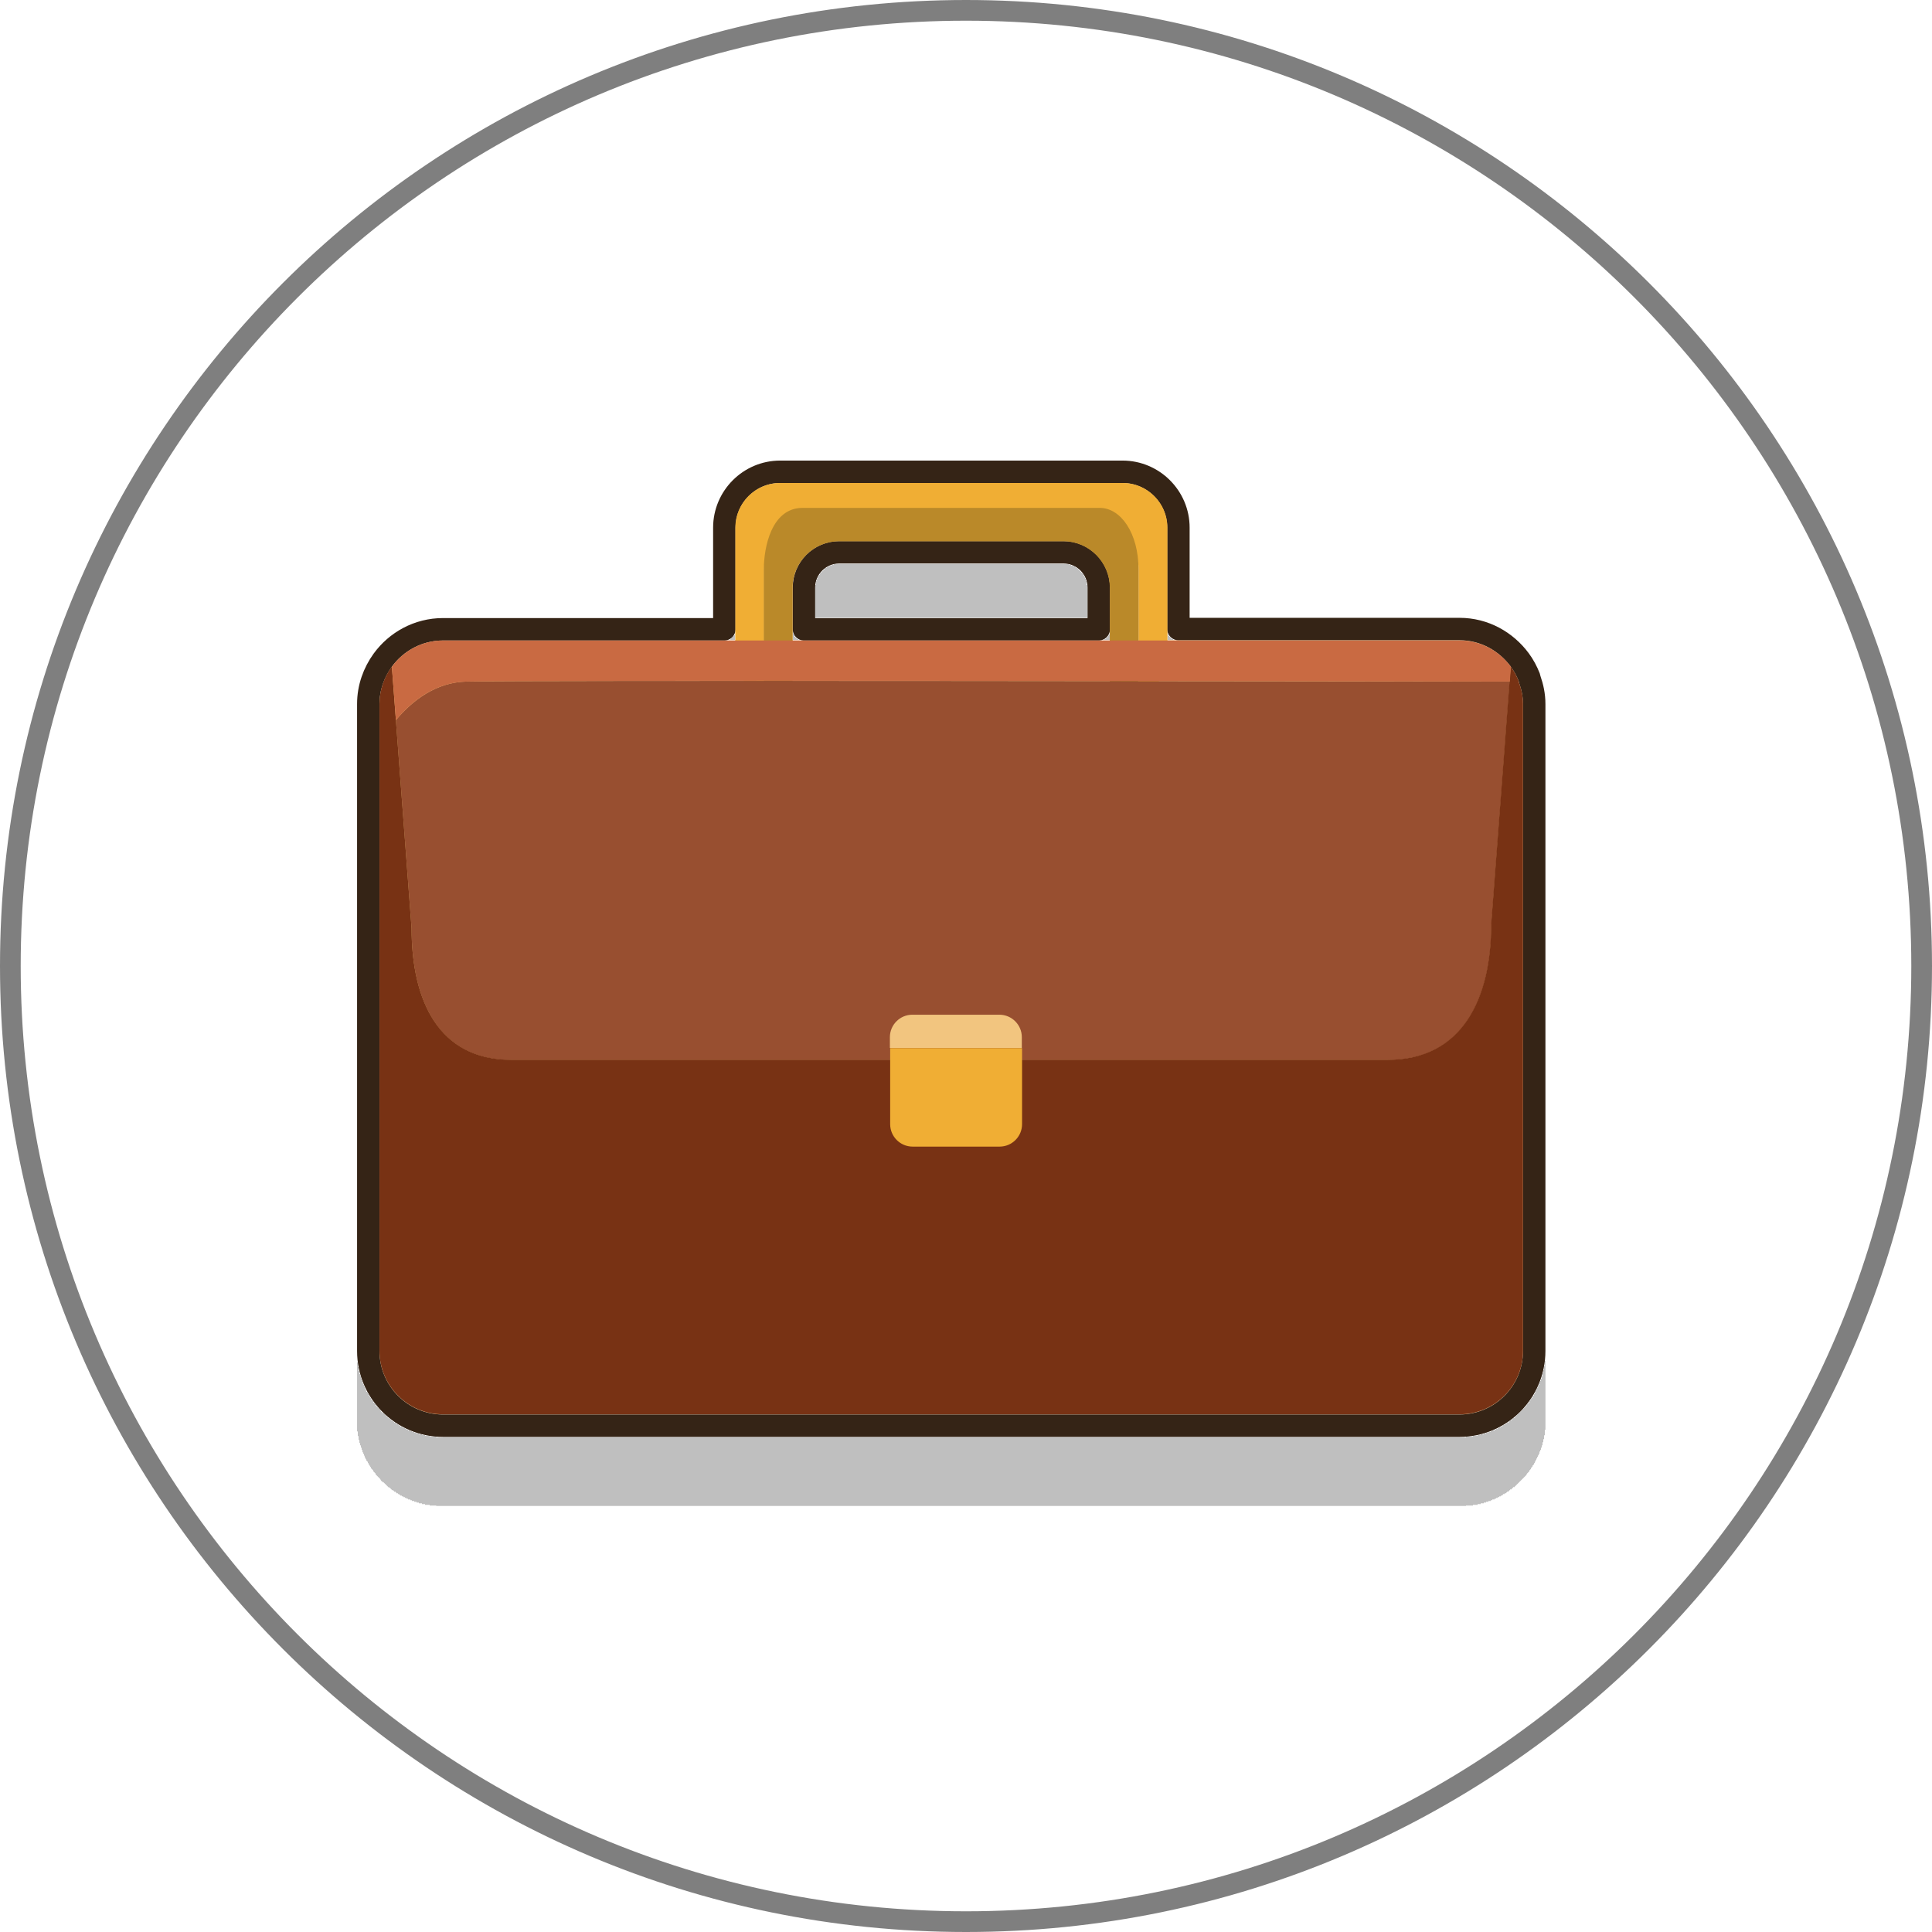
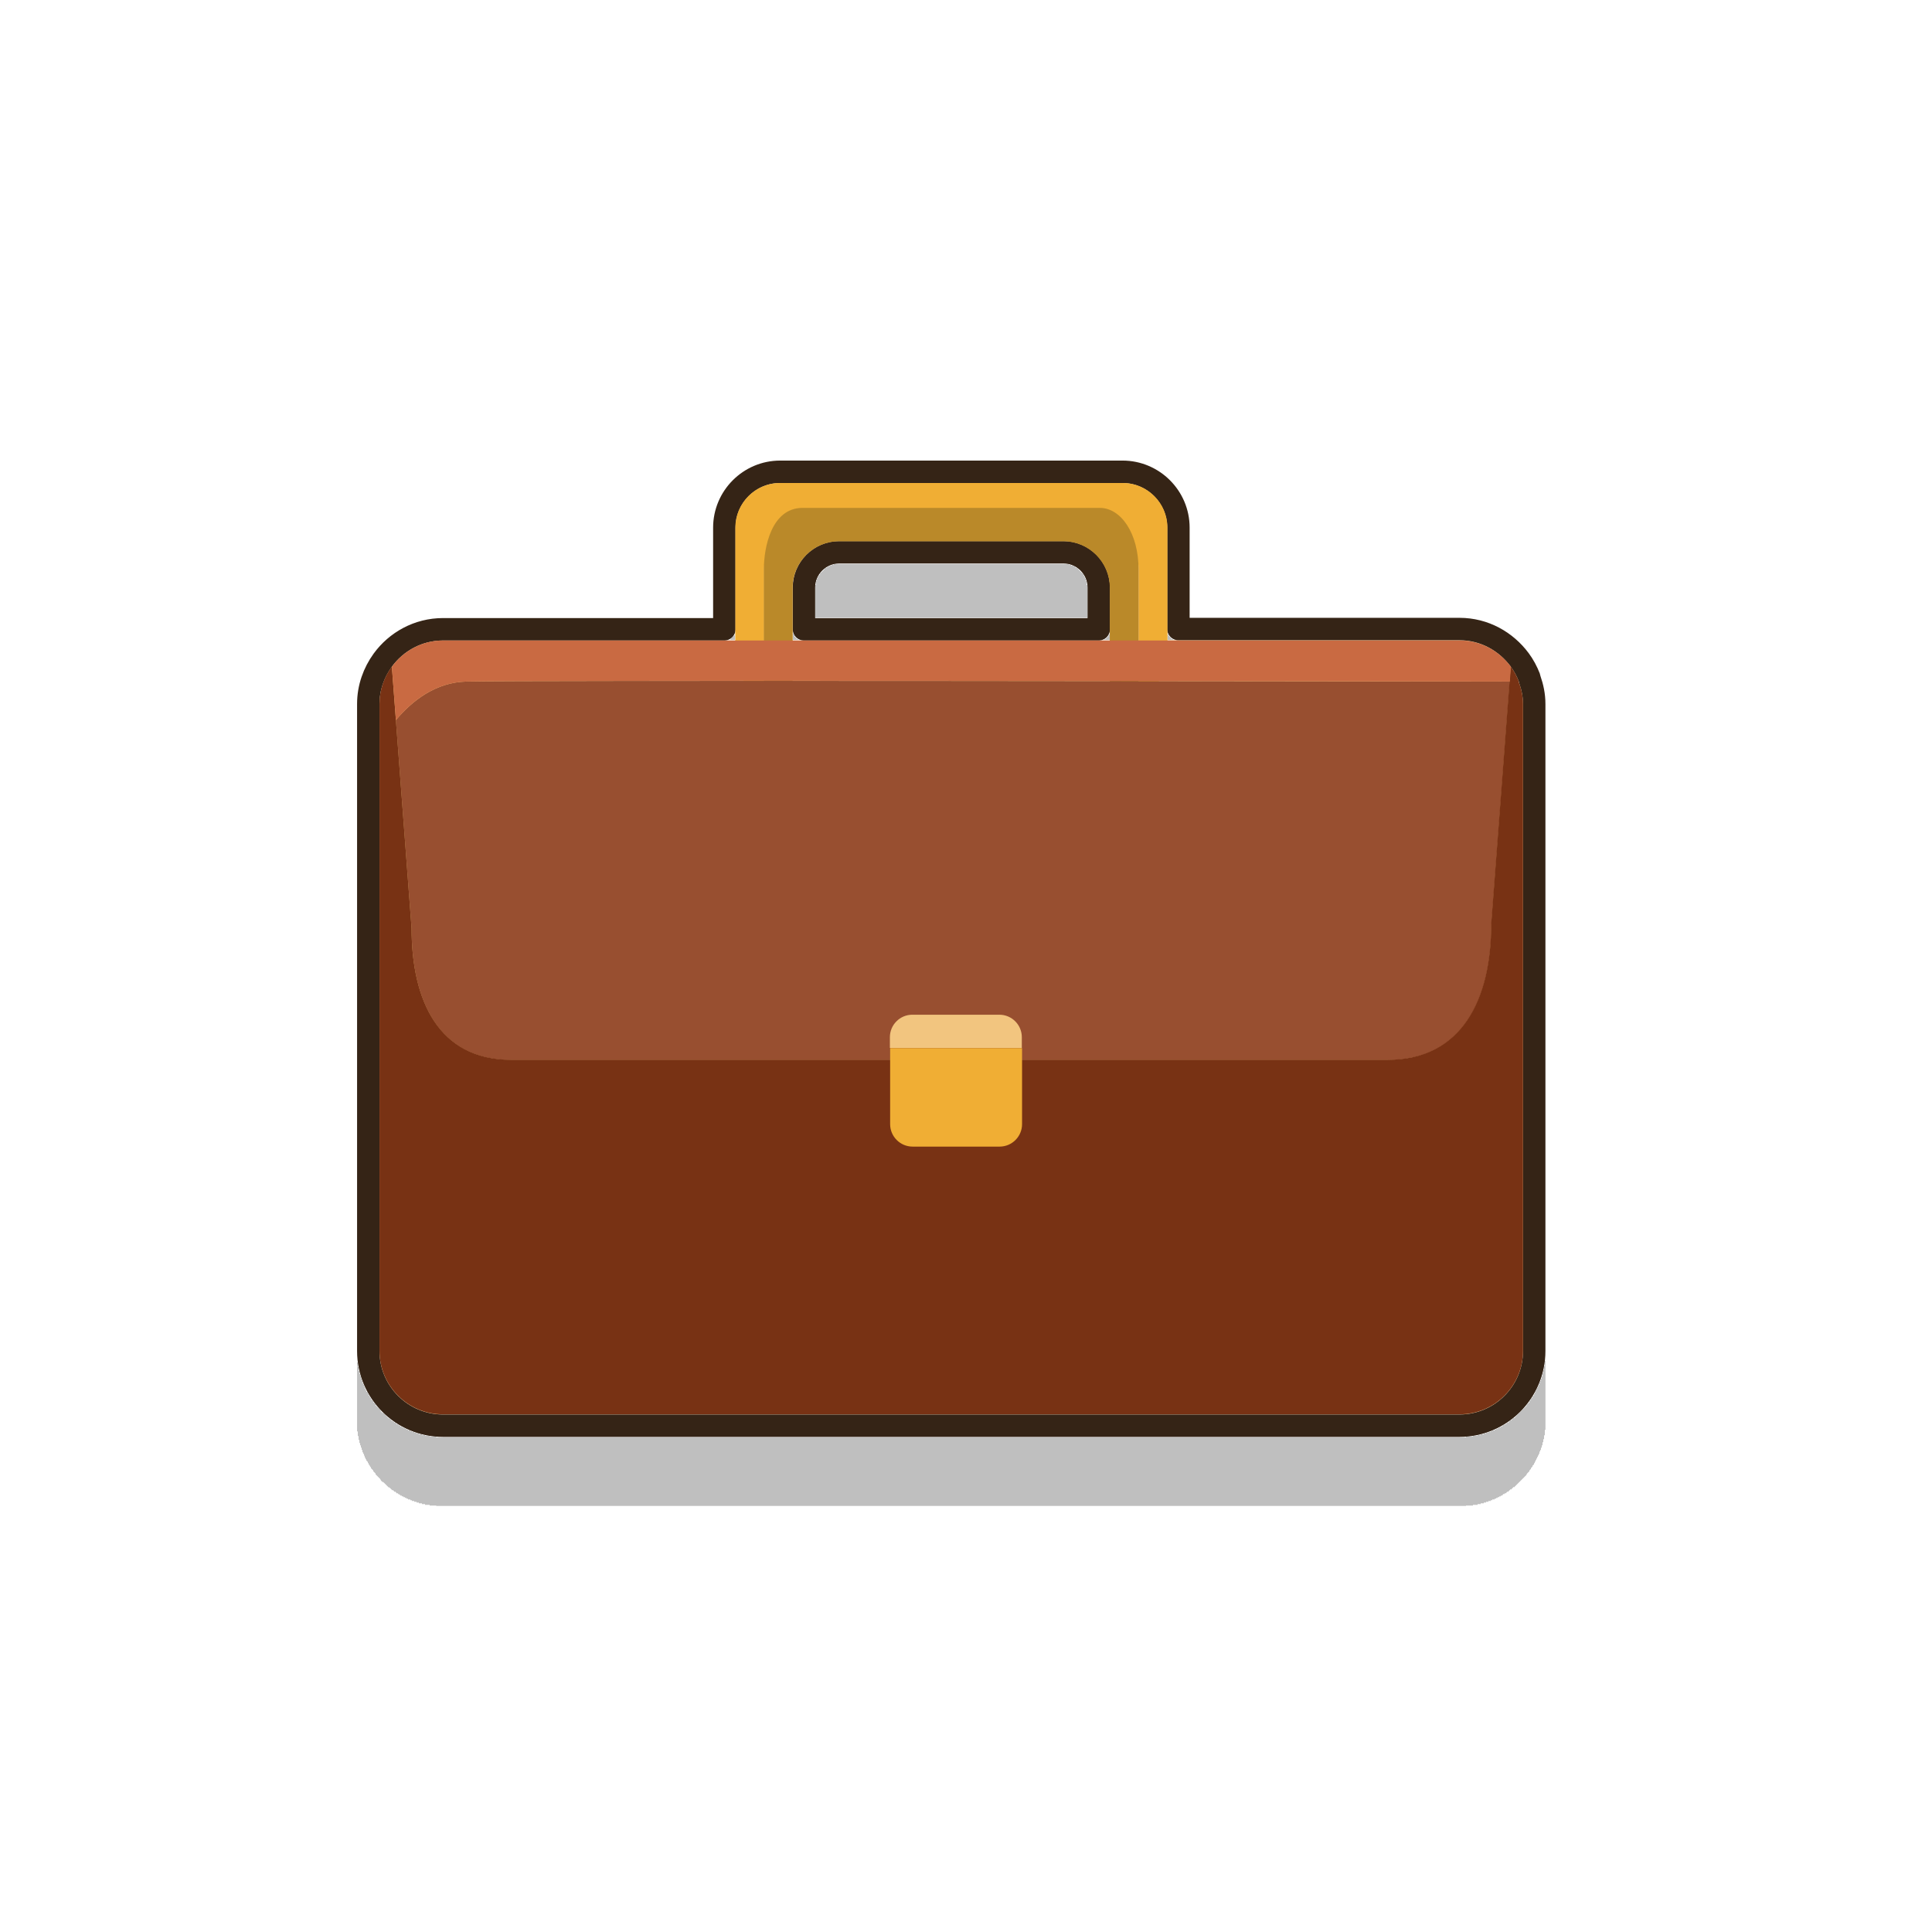
<svg xmlns="http://www.w3.org/2000/svg" width="56" height="56" viewBox="0 0 56 56" fill="none">
-   <path d="M0.3 28C0.3 12.702 12.702 0.3 28 0.3C43.298 0.3 55.7 12.702 55.7 28C55.7 43.298 43.298 55.7 28 55.7C12.702 55.7 0.3 43.298 0.3 28Z" stroke="#7F7F7F" stroke-width="0.6" />
-   <g filter="url(#filter0_d_1189_1721)">
+   <g filter="url(#filter0_d_1363_6417)">
    <path d="M44.022 19.749C43.963 19.599 43.885 19.449 43.788 19.319C43.449 18.864 42.916 18.558 42.305 18.558H33.832V15.294C33.832 14.579 33.246 14 32.538 14H22.614C21.899 14 21.32 14.585 21.32 15.294V18.565H12.84C12.229 18.565 11.689 18.871 11.358 19.326C11.137 19.631 11 20.002 11 20.405V39.16C11 40.174 11.826 41 12.84 41H42.305C43.319 41 44.145 40.174 44.145 39.16V20.405C44.145 20.171 44.093 19.957 44.015 19.749H44.022ZM24.324 15.684H30.827C31.569 15.684 32.173 16.289 32.173 17.03V18.565H22.978V17.03C22.978 16.289 23.583 15.684 24.324 15.684Z" fill="#F2C57F" />
    <path d="M44.325 19.63C44.258 19.459 44.166 19.283 44.048 19.125C43.655 18.596 43.029 18.233 42.305 18.233H34.157V15.294C34.157 14.398 33.425 13.675 32.538 13.675H22.614C21.718 13.675 20.995 14.407 20.995 15.294V18.24H12.84C12.118 18.24 11.483 18.601 11.095 19.134L11.094 19.135C10.837 19.491 10.675 19.927 10.675 20.405V39.16C10.675 40.354 11.646 41.325 12.84 41.325H42.305C43.499 41.325 44.47 40.354 44.47 39.16V20.405C44.47 20.148 44.418 19.914 44.343 19.699C44.339 19.676 44.333 19.653 44.325 19.63ZM24.324 16.009H30.827C31.389 16.009 31.848 16.469 31.848 17.03V18.24H23.303V17.03C23.303 16.469 23.763 16.009 24.324 16.009Z" stroke="#352416" stroke-width="0.65" stroke-linejoin="round" />
  </g>
-   <path d="M22.608 14C21.893 14 21.314 14.585 21.314 15.294V18.981C21.314 19.586 21.73 20.093 22.296 20.236C22.205 20.074 22.146 19.892 22.146 19.69V16.497C22.146 15.879 22.653 15.372 23.271 15.372H31.881C32.499 15.372 33.006 15.879 33.006 16.497V19.697C33.006 19.892 32.947 20.08 32.856 20.243C33.416 20.1 33.838 19.593 33.838 18.988V15.294C33.838 14.579 33.253 14 32.544 14" fill="#F0AE34" />
-   <path d="M33 16.497C33 15.463 32.493 14.721 31.875 14.721H23.265C22.355 14.721 22.14 15.879 22.14 16.497V19.696C22.14 19.891 22.199 20.08 22.29 20.242C22.394 20.268 22.498 20.288 22.609 20.288H22.973V17.036C22.973 16.295 23.578 15.69 24.319 15.69H30.822C31.563 15.69 32.168 16.295 32.168 17.036V20.288H32.532C32.642 20.288 32.747 20.268 32.851 20.242C32.942 20.08 33 19.898 33 19.696V16.497Z" fill="#BA8929" />
-   <path d="M13.524 19.755C12.633 19.774 11.95 20.308 11.475 20.873L11.93 26.914C11.93 29.008 12.717 30.725 14.811 30.725H40.231C42.39 30.725 43.229 28.956 43.229 26.797L43.762 19.755C37.753 19.748 15.234 19.716 13.524 19.755Z" fill="#984F30" />
-   <path d="M44.022 19.749C43.963 19.599 43.885 19.45 43.788 19.32L43.755 19.749L43.222 26.792C43.222 28.951 42.383 30.719 40.224 30.719H14.811C12.717 30.719 11.93 29.003 11.93 26.909L11.475 20.867L11.358 19.32C11.137 19.625 11 19.996 11 20.399V39.154C11 40.168 11.826 40.994 12.84 40.994H42.305C43.319 40.994 44.145 40.168 44.145 39.154V20.406C44.145 20.172 44.093 19.957 44.015 19.749H44.022Z" fill="#783214" />
-   <path d="M42.312 18.565H12.841C12.23 18.565 11.69 18.871 11.359 19.326L11.476 20.874C11.95 20.302 12.633 19.775 13.524 19.756C15.235 19.71 37.748 19.742 43.763 19.756L43.795 19.326C43.457 18.871 42.924 18.565 42.312 18.565Z" fill="#C96A42" />
-   <path d="M25.802 32.585C25.802 32.943 26.094 33.235 26.452 33.235H28.975C29.333 33.235 29.625 32.943 29.625 32.585V30.38H25.802V32.585Z" fill="#F0AE34" />
-   <path d="M28.968 29.412H26.444C26.087 29.412 25.794 29.704 25.794 30.062V30.374H29.618V30.062C29.618 29.704 29.325 29.412 28.968 29.412Z" fill="#F2C57F" />
+   <path d="M22.608 14C21.893 14 21.314 14.585 21.314 15.294V18.981C21.314 19.586 21.73 20.093 22.296 20.236C22.205 20.074 22.146 19.892 22.146 19.69V16.497C22.146 15.879 22.654 15.372 23.271 15.372H31.881C32.499 15.372 33.006 15.879 33.006 16.497V19.697C33.006 19.892 32.948 20.08 32.857 20.243C33.416 20.1 33.839 19.593 33.839 18.988V15.294C33.839 14.579 33.253 14 32.544 14" fill="#F0AE34" />
+   <path d="M33.001 16.496C33.001 15.462 32.493 14.721 31.875 14.721H23.266C22.355 14.721 22.141 15.879 22.141 16.496V19.696C22.141 19.891 22.199 20.079 22.29 20.242C22.394 20.268 22.498 20.288 22.609 20.288H22.973V17.036C22.973 16.295 23.578 15.69 24.319 15.69H30.822C31.563 15.69 32.168 16.295 32.168 17.036V20.288H32.532C32.643 20.288 32.747 20.268 32.851 20.242C32.942 20.079 33.001 19.897 33.001 19.696V16.496Z" fill="#BA8929" />
+   <path d="M13.524 19.755C12.633 19.774 11.95 20.307 11.475 20.873L11.93 26.914C11.93 29.008 12.717 30.725 14.811 30.725H40.231C42.39 30.725 43.229 28.956 43.229 26.797L43.762 19.755C37.753 19.748 15.234 19.716 13.524 19.755Z" fill="#984F30" />
+   <path d="M44.022 19.749C43.963 19.599 43.885 19.45 43.788 19.32L43.755 19.749L43.222 26.791C43.222 28.951 42.383 30.719 40.224 30.719H14.811C12.717 30.719 11.93 29.003 11.93 26.909L11.475 20.867L11.358 19.32C11.137 19.625 11 19.996 11 20.399V39.154C11 40.168 11.826 40.994 12.84 40.994H42.305C43.319 40.994 44.145 40.168 44.145 39.154V20.406C44.145 20.172 44.093 19.957 44.015 19.749H44.022Z" fill="#783214" />
+   <path d="M42.313 18.565H12.841C12.23 18.565 11.691 18.871 11.359 19.326L11.476 20.874C11.951 20.302 12.633 19.775 13.524 19.755C15.235 19.71 37.748 19.742 43.763 19.755L43.795 19.326C43.457 18.871 42.924 18.565 42.313 18.565Z" fill="#C96A42" />
+   <path d="M25.801 32.585C25.801 32.943 26.094 33.235 26.452 33.235H28.975C29.332 33.235 29.625 32.943 29.625 32.585V30.381H25.801V32.585Z" fill="#F0AE34" />
+   <path d="M28.967 29.412H26.444C26.087 29.412 25.794 29.704 25.794 30.062V30.374H29.618V30.062C29.618 29.704 29.325 29.412 28.967 29.412Z" fill="#F2C57F" />
  <defs>
-     <filter id="filter0_d_1189_1721" x="10.35" y="13.35" width="34.446" height="30.301" filterUnits="userSpaceOnUse" color-interpolation-filters="sRGB">
+     <filter id="filter0_d_1363_6417" x="10.35" y="13.35" width="34.446" height="30.3" filterUnits="userSpaceOnUse" color-interpolation-filters="sRGB">
      <feFlood flood-opacity="0" result="BackgroundImageFix" />
      <feColorMatrix in="SourceAlpha" type="matrix" values="0 0 0 0 0 0 0 0 0 0 0 0 0 0 0 0 0 0 127 0" result="hardAlpha" />
      <feOffset dy="2" />
      <feComposite in2="hardAlpha" operator="out" />
      <feColorMatrix type="matrix" values="0 0 0 0 0 0 0 0 0 0 0 0 0 0 0 0 0 0 0.25 0" />
-       <feBlend mode="normal" in2="BackgroundImageFix" result="effect1_dropShadow_1189_1721" />
-       <feBlend mode="normal" in="SourceGraphic" in2="effect1_dropShadow_1189_1721" result="shape" />
+       <feBlend mode="normal" in2="BackgroundImageFix" result="effect1_dropShadow_1363_6417" />
+       <feBlend mode="normal" in="SourceGraphic" in2="effect1_dropShadow_1363_6417" result="shape" />
    </filter>
  </defs>
</svg>
